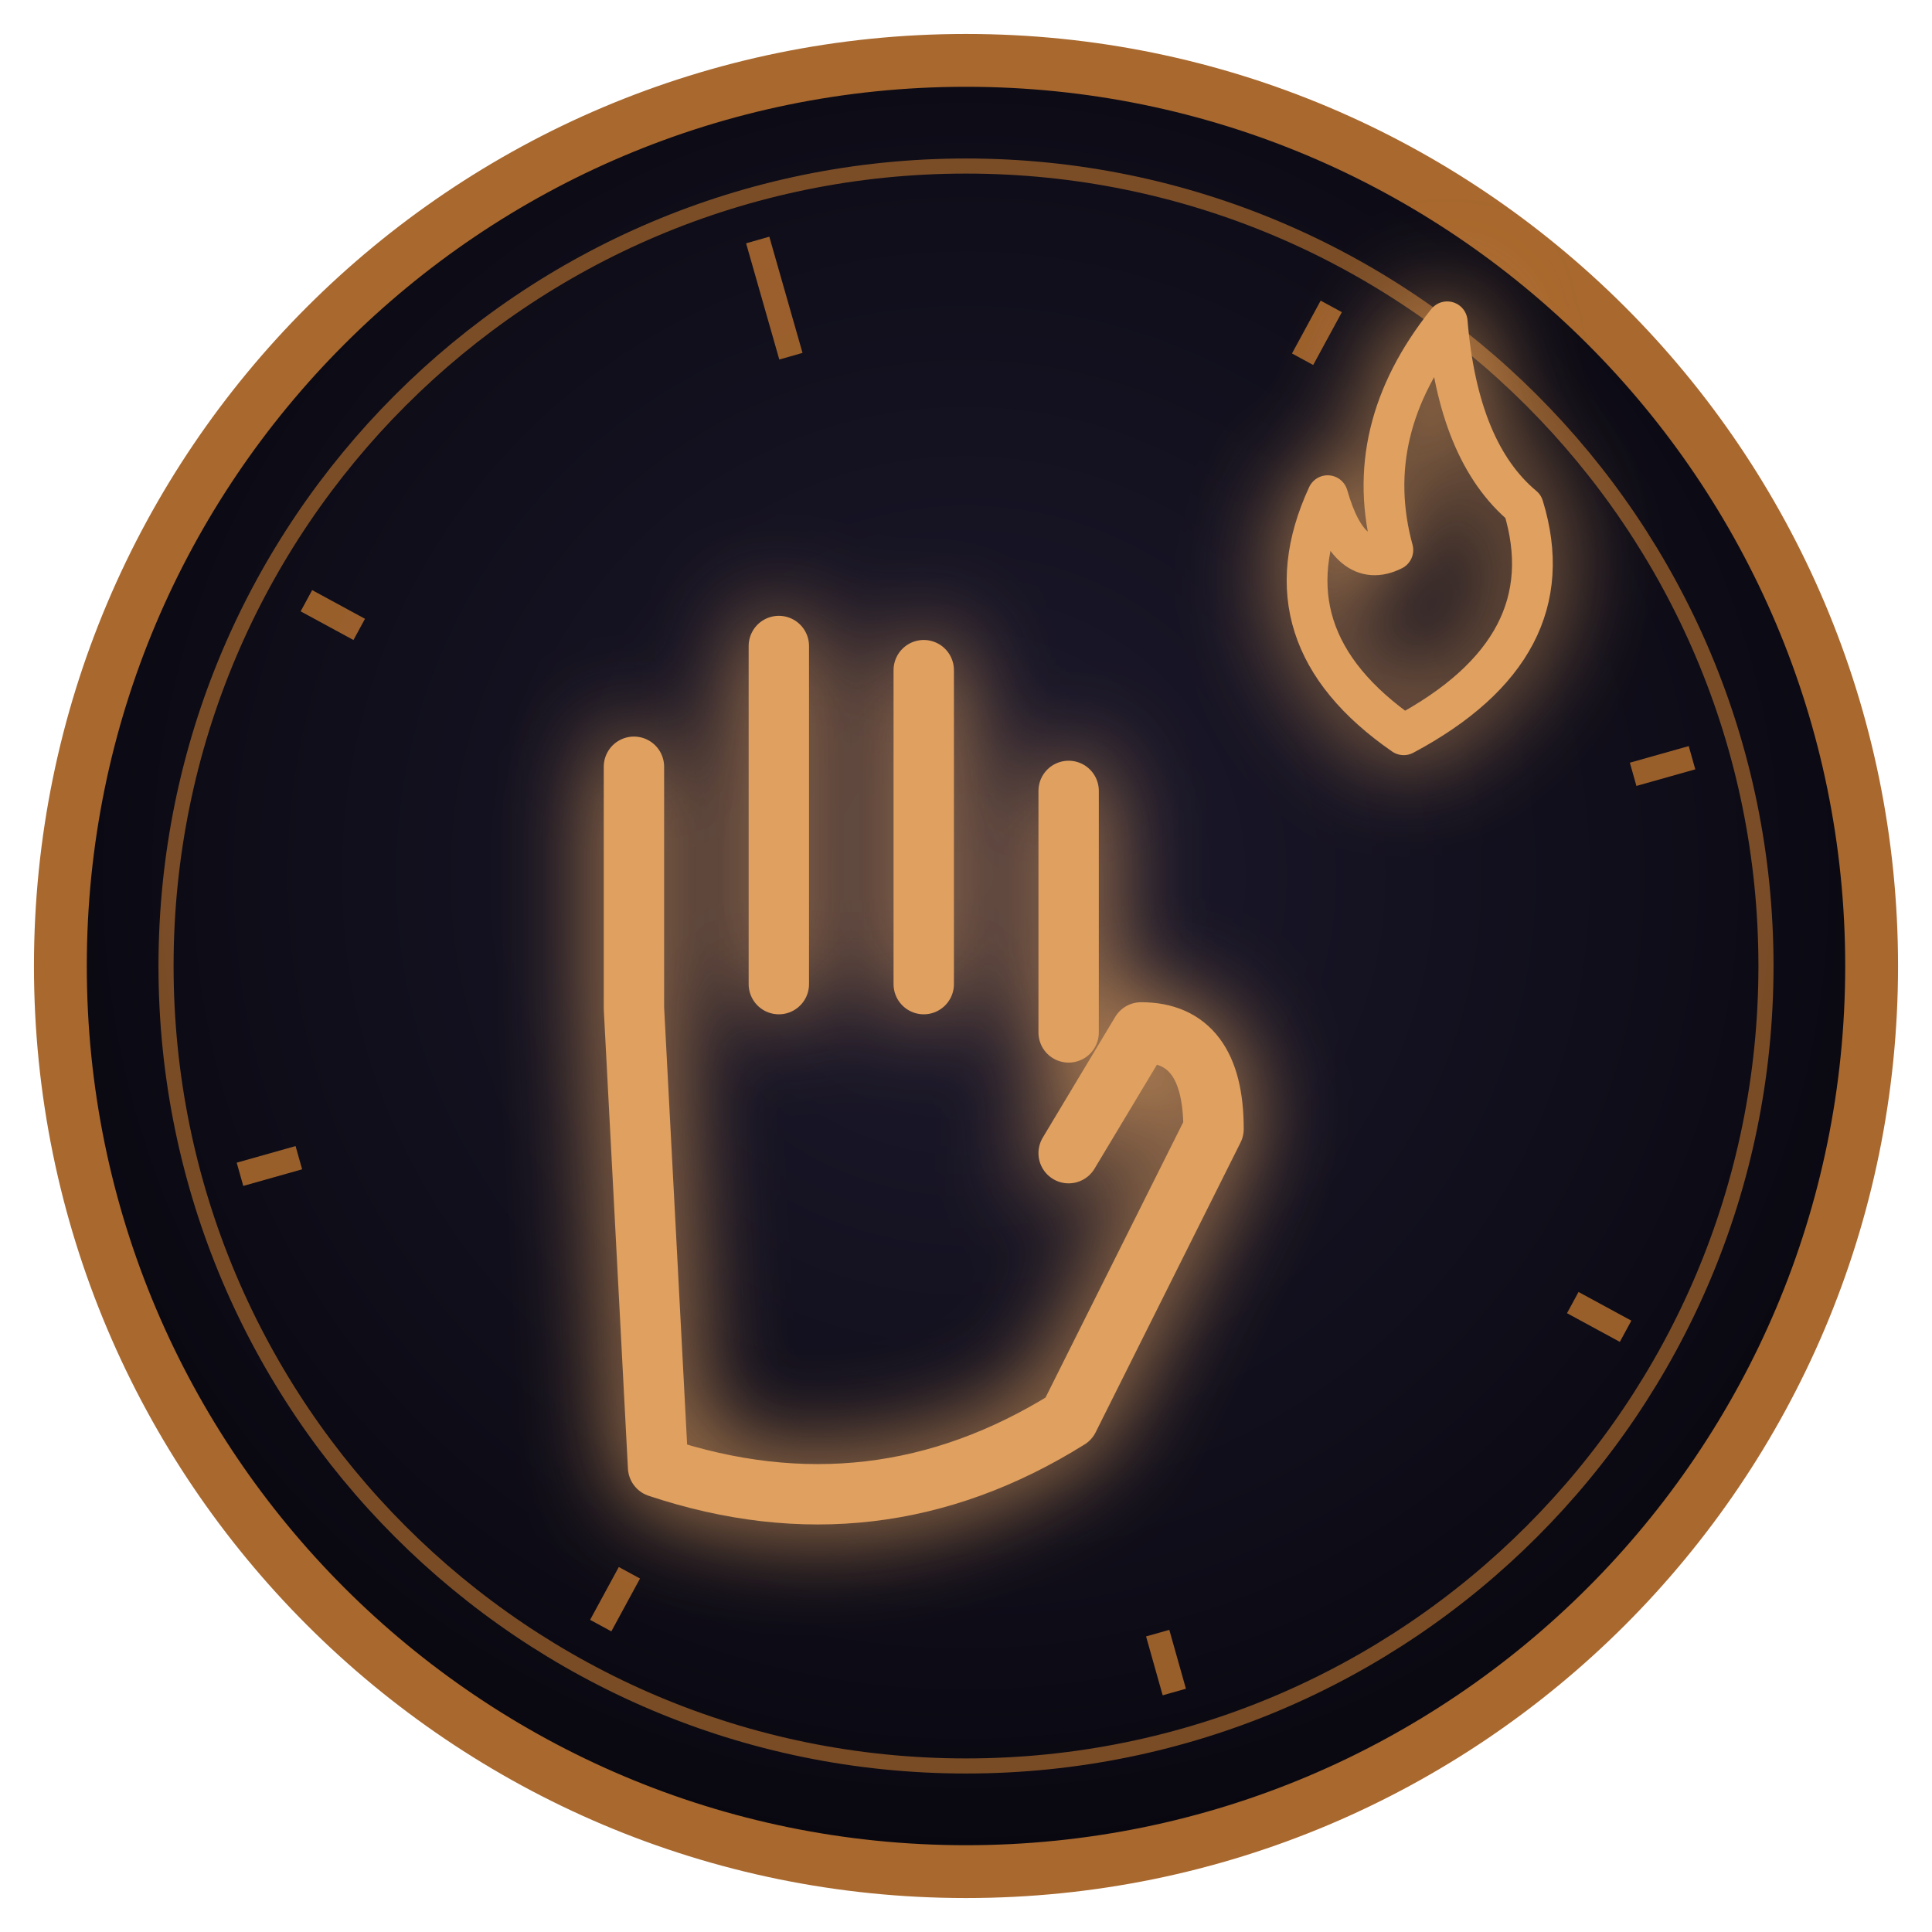
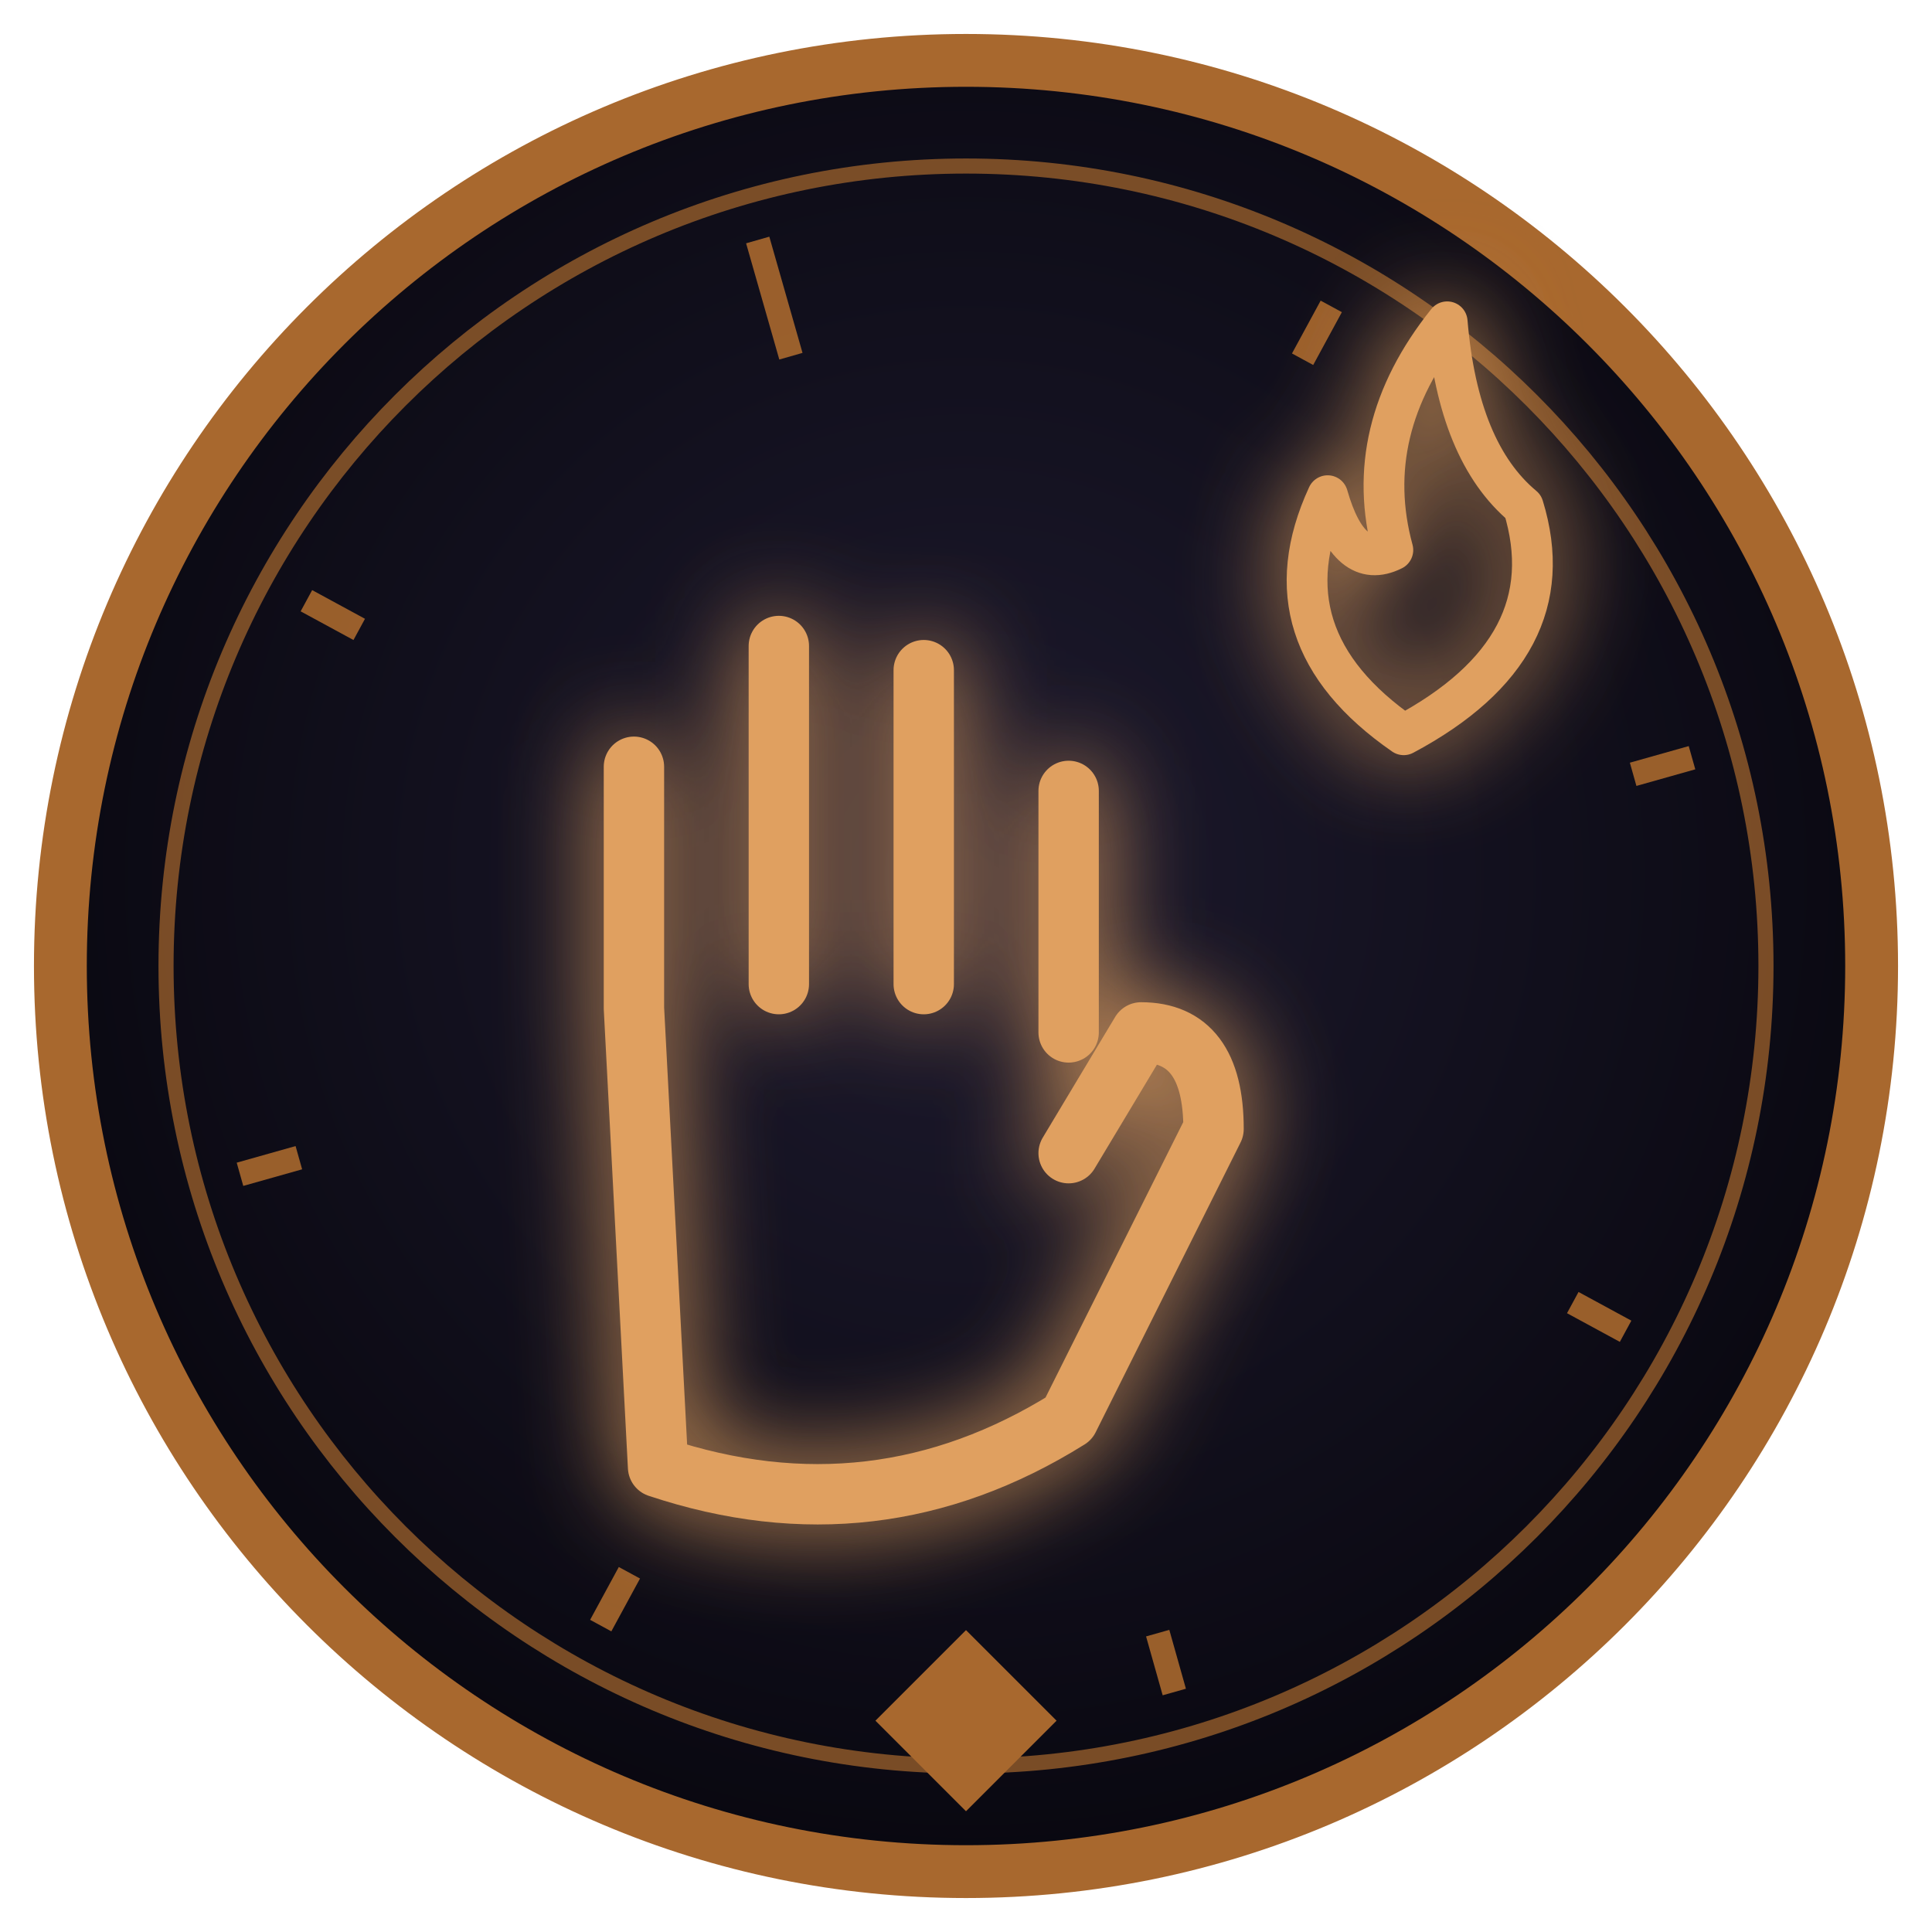
<svg xmlns="http://www.w3.org/2000/svg" viewBox="0 0 128 128" role="img" aria-label="Руна Пылающих Рук">
  <defs>
    <radialGradient id="bg-runa-pylayuschih-ruk" cx="50%" cy="45%" r="60%">
      <stop offset="0" stop-color="#1d1a2e" />
      <stop offset="1" stop-color="#07060d" />
    </radialGradient>
    <filter id="gl-runa-pylayuschih-ruk" x="-30%" y="-30%" width="160%" height="160%">
      <feGaussianBlur stdDeviation="3.2" result="b" />
      <feMerge>
        <feMergeNode in="b" />
        <feMergeNode in="SourceGraphic" />
      </feMerge>
    </filter>
  </defs>
  <circle cx="64" cy="64" r="60" fill="url(#bg-runa-pylayuschih-ruk)" stroke="#a8682e" stroke-width="3.5" />
  <circle cx="64" cy="64" r="53" fill="none" stroke="#a8682e" stroke-width="1" opacity=".7" />
  <path d="M107.7 88.2 L104.2 86.3 M77.8 112.1 L76.7 108.2 M39.8 107.7 L41.7 104.2 M15.9 77.8 L19.8 76.7 M20.3 39.8 L23.8 41.7 M50.2 15.9 L52.4 23.6 M88.2 20.3 L86.3 23.8 M112.1 50.2 L108.2 51.3" stroke="#a8682e" stroke-width="1.6" opacity=".9" />
  <g fill="none" stroke="#e0a060" color="#e0a060" stroke-width="5" stroke-linecap="round" stroke-linejoin="round" filter="url(#gl-runa-pylayuschih-ruk)">
    <g transform="translate(58 70) scale(0.8) translate(-64 -64)">
      <path d="M46 98 L44 60 M44 60 L44 40 M56 58 L56 30 M68 58 L68 32 M80 62 L80 42 M46 98 Q64 104 80 94 L92 70 Q92 62 86 62 L80 72" />
    </g>
    <g stroke-width="7.5">
      <g transform="translate(93 35) scale(0.36) translate(-64 -64)">
        <path d="M64 102 Q38 84 50 58 Q54 72 62 68 Q56 46 72 26 Q74 50 86 60 Q94 86 64 102 Z" />
      </g>
    </g>
  </g>
+   <path d="M64 108 L70 114 L64 120 L58 114 Z" fill="#a8682e" />
</svg>
